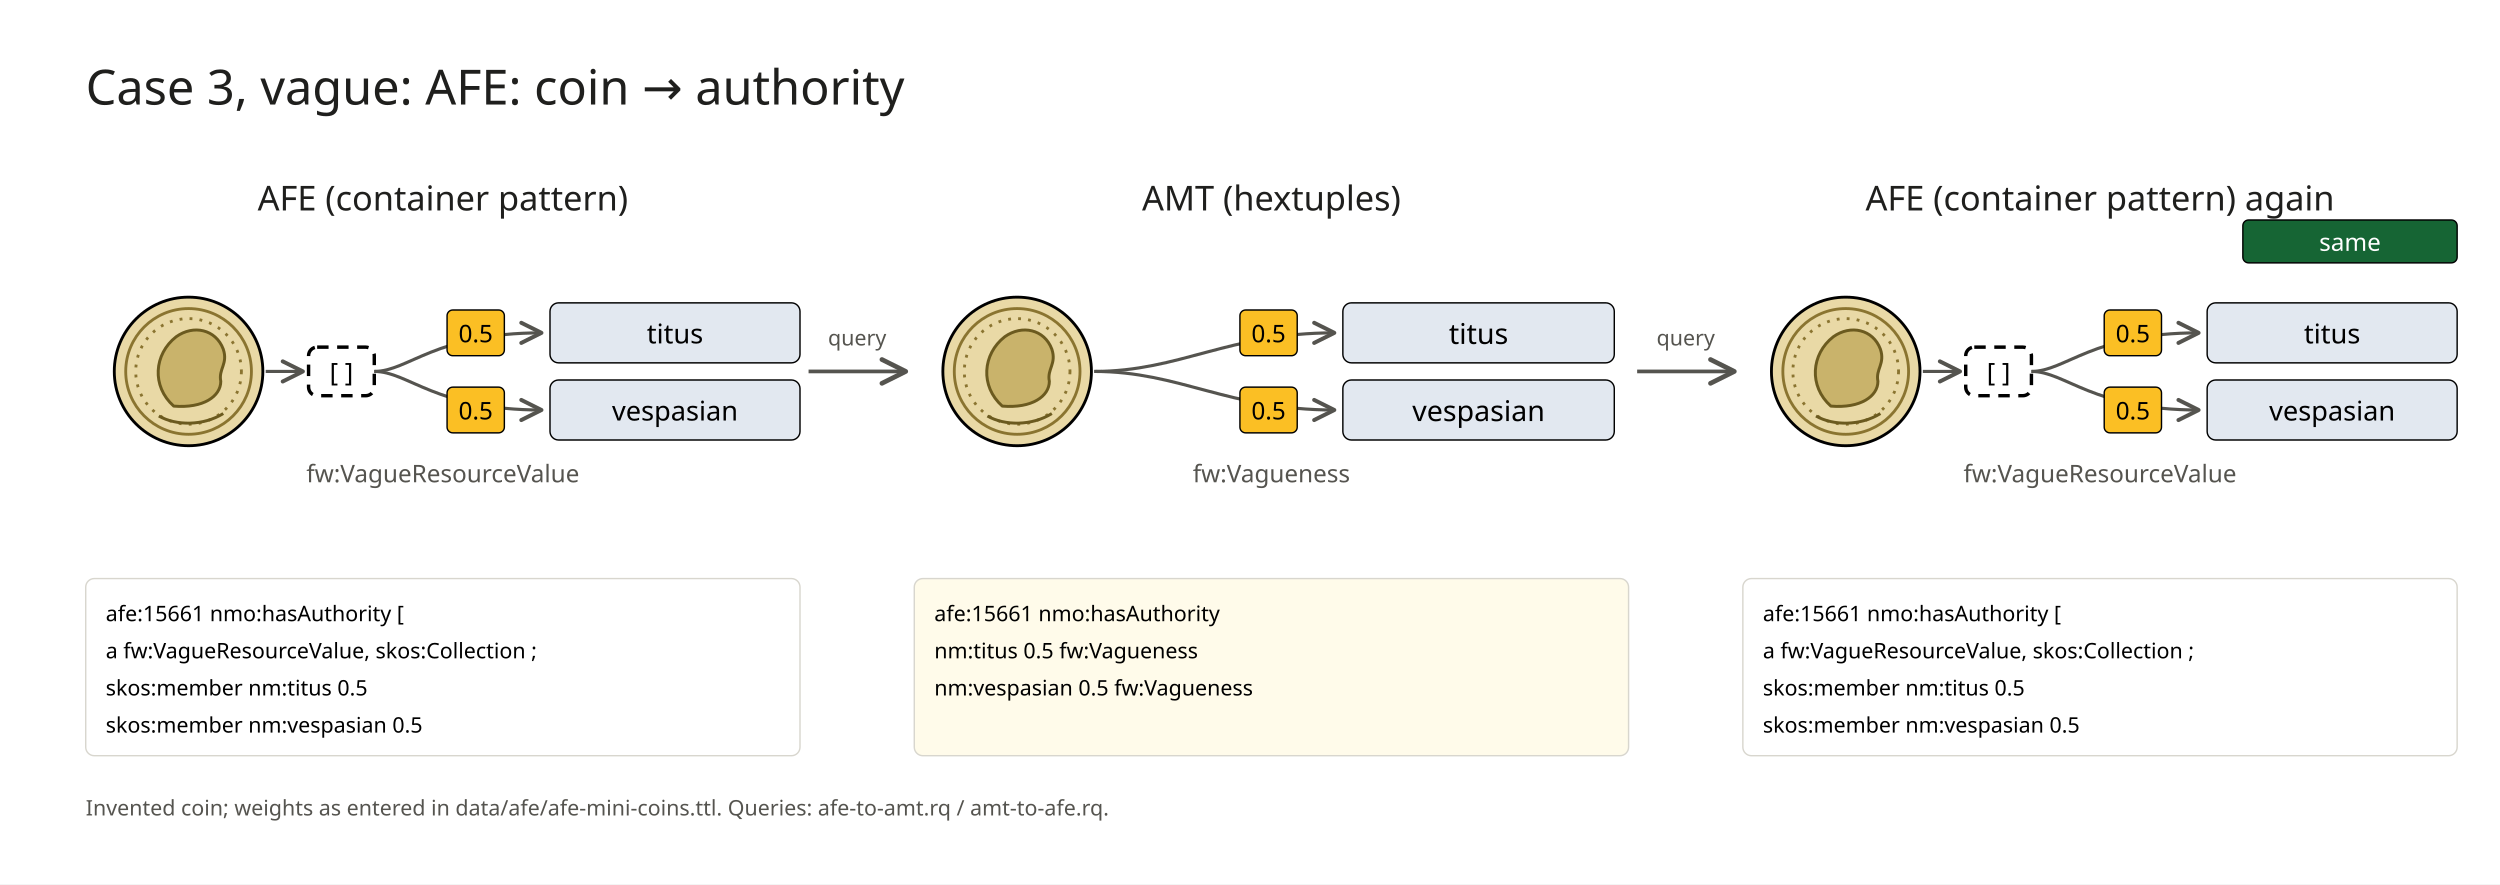
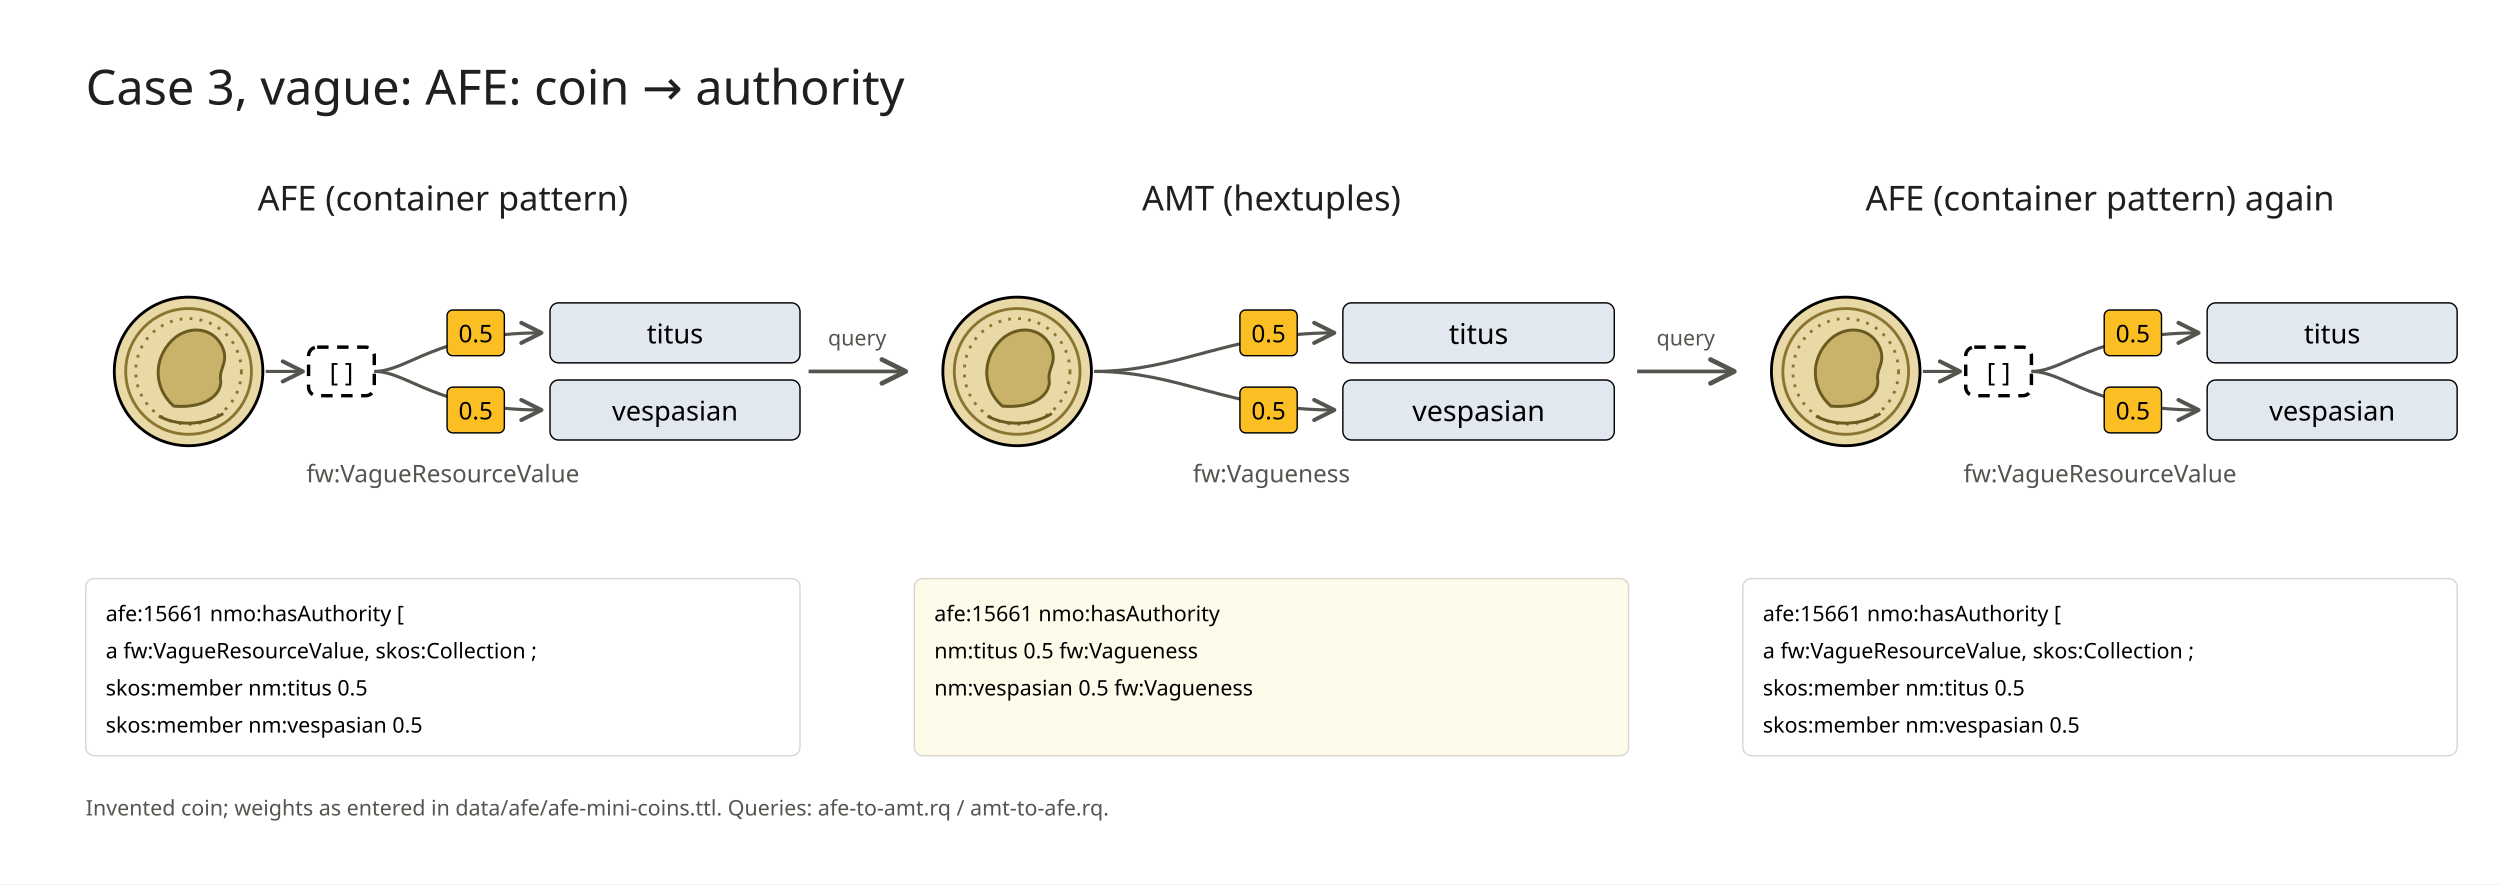
<svg xmlns="http://www.w3.org/2000/svg" width="1750" height="619" viewBox="0 0 1750 619" role="img">
  <rect width="1750" height="619" fill="#ffffff" />
  <defs>
    <marker id="a" viewBox="0 0 10 10" refX="9" refY="5" markerWidth="8" markerHeight="8" orient="auto-start-reverse">
      <path d="M1 1L9 5L1 9" fill="none" stroke="#55544f" stroke-width="1.6" stroke-linecap="round" stroke-linejoin="round" />
    </marker>
  </defs>
  <text x="60" y="60" text-anchor="start" dominant-baseline="central" font-family="Fira Sans" font-size="34" font-weight="500" fill="#1f1f1d">Case 3, vague: AFE: coin → authority</text>
  <text x="310.0" y="138" text-anchor="middle" dominant-baseline="central" font-family="Fira Sans" font-size="24" font-weight="500" fill="#1f1f1d">AFE (container pattern)</text>
  <g transform="translate(132,260)">
    <circle r="52" fill="#e9d9a6" stroke="#000000" stroke-width="2" />
    <circle r="44" fill="none" stroke="#8a7430" stroke-width="2" />
    <circle r="37" fill="none" stroke="#8a7430" stroke-width="2" stroke-dasharray="2 5" />
    <g transform="scale(0.867)">
      <path d="M-12,28 C-30,12 -28,-14 -10,-28 C4,-38 22,-34 28,-18 C32,-6 24,-2 26,8 C26,20 12,30 -12,28 Z" fill="#c9b36b" stroke="#6b5a1f" stroke-width="2.4" stroke-linejoin="round" />
      <path d="M-24,36 C-10,44 12,44 28,34" fill="none" stroke="#6b5a1f" stroke-width="2.4" />
    </g>
  </g>
  <path d="M186,260 L212,260" fill="none" stroke="#55544f" stroke-width="2.2" marker-end="url(#a)" />
  <rect x="216" y="243" width="46" height="34" rx="6" fill="#ffffff" stroke="#000000" stroke-width="2.4" stroke-dasharray="8 6" />
  <text x="239.0" y="260.0" text-anchor="middle" dominant-baseline="central" font-family="Fira Sans" font-size="18" font-weight="500" fill="#000000">[ ]</text>
  <path d="M262,260 C286,260 305,233.0 379,233.0" fill="none" stroke="#55544f" stroke-width="2.2" marker-end="url(#a)" />
  <rect x="312.95" y="217.0" width="40.1" height="32" rx="4" fill="#fbbf24" stroke="#000000" stroke-width="1" />
  <text x="333.0" y="233.0" text-anchor="middle" dominant-baseline="central" font-family="Fira Sans" font-size="17" fill="#000000">0.5</text>
  <rect x="385" y="212.0" width="175" height="42" rx="6" fill="#e2e8f0" stroke="#000000" stroke-width="1" />
  <text x="472.5" y="233.0" text-anchor="middle" dominant-baseline="central" font-family="Fira Sans" font-size="19" font-weight="500" fill="#000000">titus</text>
  <path d="M262,260 C286,260 305,287.0 379,287.0" fill="none" stroke="#55544f" stroke-width="2.2" marker-end="url(#a)" />
  <rect x="312.95" y="271.0" width="40.1" height="32" rx="4" fill="#fbbf24" stroke="#000000" stroke-width="1" />
  <text x="333.0" y="287.0" text-anchor="middle" dominant-baseline="central" font-family="Fira Sans" font-size="17" fill="#000000">0.5</text>
  <rect x="385" y="266.0" width="175" height="42" rx="6" fill="#e2e8f0" stroke="#000000" stroke-width="1" />
  <text x="472.5" y="287.0" text-anchor="middle" dominant-baseline="central" font-family="Fira Sans" font-size="19" font-weight="500" fill="#000000">vespasian</text>
  <text x="310.0" y="331.0" text-anchor="middle" dominant-baseline="central" font-family="Fira Sans" font-size="17" font-weight="500" fill="#55544f">fw:VagueResourceValue</text>
  <rect x="60" y="405" width="500" height="124" rx="6" fill="#ffffff" stroke="#d8d6ce" stroke-width="1" />
  <text x="74" y="429" text-anchor="start" dominant-baseline="central" font-family="Fira Sans" font-size="15" fill="#000000">afe:15661  nmo:hasAuthority  [</text>
  <text x="74" y="455" text-anchor="start" dominant-baseline="central" font-family="Fira Sans" font-size="15" fill="#000000">    a fw:VagueResourceValue, skos:Collection ;</text>
  <text x="74" y="481" text-anchor="start" dominant-baseline="central" font-family="Fira Sans" font-size="15" fill="#000000">    skos:member  nm:titus   0.5</text>
  <text x="74" y="507" text-anchor="start" dominant-baseline="central" font-family="Fira Sans" font-size="15" fill="#000000">    skos:member  nm:vespasian   0.5</text>
  <text x="890.0" y="138" text-anchor="middle" dominant-baseline="central" font-family="Fira Sans" font-size="24" font-weight="500" fill="#1f1f1d">AMT (hextuples)</text>
  <g transform="translate(712,260)">
    <circle r="52" fill="#e9d9a6" stroke="#000000" stroke-width="2" />
    <circle r="44" fill="none" stroke="#8a7430" stroke-width="2" />
    <circle r="37" fill="none" stroke="#8a7430" stroke-width="2" stroke-dasharray="2 5" />
    <g transform="scale(0.867)">
      <path d="M-12,28 C-30,12 -28,-14 -10,-28 C4,-38 22,-34 28,-18 C32,-6 24,-2 26,8 C26,20 12,30 -12,28 Z" fill="#c9b36b" stroke="#6b5a1f" stroke-width="2.4" stroke-linejoin="round" />
      <path d="M-24,36 C-10,44 12,44 28,34" fill="none" stroke="#6b5a1f" stroke-width="2.4" />
    </g>
  </g>
  <path d="M766,260 C826,260 860,233.0 934,233.0" fill="none" stroke="#55544f" stroke-width="2.2" marker-end="url(#a)" />
  <rect x="867.95" y="217.0" width="40.1" height="32" rx="4" fill="#fbbf24" stroke="#000000" stroke-width="1" />
  <text x="888.0" y="233.0" text-anchor="middle" dominant-baseline="central" font-family="Fira Sans" font-size="17" fill="#000000">0.5</text>
  <rect x="940" y="212.0" width="190" height="42" rx="6" fill="#e2e8f0" stroke="#000000" stroke-width="1" />
  <text x="1035.0" y="233.0" text-anchor="middle" dominant-baseline="central" font-family="Fira Sans" font-size="20" font-weight="500" fill="#000000">titus</text>
  <path d="M766,260 C826,260 860,287.0 934,287.0" fill="none" stroke="#55544f" stroke-width="2.2" marker-end="url(#a)" />
  <rect x="867.95" y="271.0" width="40.1" height="32" rx="4" fill="#fbbf24" stroke="#000000" stroke-width="1" />
  <text x="888.0" y="287.0" text-anchor="middle" dominant-baseline="central" font-family="Fira Sans" font-size="17" fill="#000000">0.5</text>
  <rect x="940" y="266.0" width="190" height="42" rx="6" fill="#e2e8f0" stroke="#000000" stroke-width="1" />
  <text x="1035.0" y="287.0" text-anchor="middle" dominant-baseline="central" font-family="Fira Sans" font-size="20" font-weight="500" fill="#000000">vespasian</text>
  <text x="890.0" y="331.0" text-anchor="middle" dominant-baseline="central" font-family="Fira Sans" font-size="17" font-weight="500" fill="#55544f">fw:Vagueness</text>
  <rect x="640" y="405" width="500" height="124" rx="6" fill="#fffbea" stroke="#d8d6ce" stroke-width="1" />
  <text x="654" y="429" text-anchor="start" dominant-baseline="central" font-family="Fira Sans" font-size="15" fill="#000000">afe:15661  nmo:hasAuthority</text>
  <text x="654" y="455" text-anchor="start" dominant-baseline="central" font-family="Fira Sans" font-size="15" fill="#000000">    nm:titus   0.5   fw:Vagueness</text>
  <text x="654" y="481" text-anchor="start" dominant-baseline="central" font-family="Fira Sans" font-size="15" fill="#000000">    nm:vespasian   0.5   fw:Vagueness</text>
  <text x="1470.0" y="138" text-anchor="middle" dominant-baseline="central" font-family="Fira Sans" font-size="24" font-weight="500" fill="#1f1f1d">AFE (container pattern) again</text>
  <g transform="translate(1292,260)">
    <circle r="52" fill="#e9d9a6" stroke="#000000" stroke-width="2" />
    <circle r="44" fill="none" stroke="#8a7430" stroke-width="2" />
    <circle r="37" fill="none" stroke="#8a7430" stroke-width="2" stroke-dasharray="2 5" />
    <g transform="scale(0.867)">
      <path d="M-12,28 C-30,12 -28,-14 -10,-28 C4,-38 22,-34 28,-18 C32,-6 24,-2 26,8 C26,20 12,30 -12,28 Z" fill="#c9b36b" stroke="#6b5a1f" stroke-width="2.4" stroke-linejoin="round" />
      <path d="M-24,36 C-10,44 12,44 28,34" fill="none" stroke="#6b5a1f" stroke-width="2.4" />
    </g>
  </g>
  <path d="M1346,260 L1372,260" fill="none" stroke="#55544f" stroke-width="2.2" marker-end="url(#a)" />
  <rect x="1376" y="243" width="46" height="34" rx="6" fill="#ffffff" stroke="#000000" stroke-width="2.4" stroke-dasharray="8 6" />
  <text x="1399.0" y="260.0" text-anchor="middle" dominant-baseline="central" font-family="Fira Sans" font-size="18" font-weight="500" fill="#000000">[ ]</text>
  <path d="M1422,260 C1446,260 1465,233.0 1539,233.0" fill="none" stroke="#55544f" stroke-width="2.2" marker-end="url(#a)" />
  <rect x="1472.95" y="217.0" width="40.1" height="32" rx="4" fill="#fbbf24" stroke="#000000" stroke-width="1" />
  <text x="1493.0" y="233.0" text-anchor="middle" dominant-baseline="central" font-family="Fira Sans" font-size="17" fill="#000000">0.5</text>
  <rect x="1545" y="212.0" width="175" height="42" rx="6" fill="#e2e8f0" stroke="#000000" stroke-width="1" />
  <text x="1632.5" y="233.0" text-anchor="middle" dominant-baseline="central" font-family="Fira Sans" font-size="19" font-weight="500" fill="#000000">titus</text>
  <path d="M1422,260 C1446,260 1465,287.0 1539,287.0" fill="none" stroke="#55544f" stroke-width="2.2" marker-end="url(#a)" />
  <rect x="1472.95" y="271.0" width="40.1" height="32" rx="4" fill="#fbbf24" stroke="#000000" stroke-width="1" />
  <text x="1493.0" y="287.0" text-anchor="middle" dominant-baseline="central" font-family="Fira Sans" font-size="17" fill="#000000">0.5</text>
  <rect x="1545" y="266.0" width="175" height="42" rx="6" fill="#e2e8f0" stroke="#000000" stroke-width="1" />
  <text x="1632.5" y="287.0" text-anchor="middle" dominant-baseline="central" font-family="Fira Sans" font-size="19" font-weight="500" fill="#000000">vespasian</text>
  <text x="1470.0" y="331.0" text-anchor="middle" dominant-baseline="central" font-family="Fira Sans" font-size="17" font-weight="500" fill="#55544f">fw:VagueResourceValue</text>
  <rect x="1220" y="405" width="500" height="124" rx="6" fill="#ffffff" stroke="#d8d6ce" stroke-width="1" />
  <text x="1234" y="429" text-anchor="start" dominant-baseline="central" font-family="Fira Sans" font-size="15" fill="#000000">afe:15661  nmo:hasAuthority  [</text>
  <text x="1234" y="455" text-anchor="start" dominant-baseline="central" font-family="Fira Sans" font-size="15" fill="#000000">    a fw:VagueResourceValue, skos:Collection ;</text>
  <text x="1234" y="481" text-anchor="start" dominant-baseline="central" font-family="Fira Sans" font-size="15" fill="#000000">    skos:member  nm:titus   0.5</text>
  <text x="1234" y="507" text-anchor="start" dominant-baseline="central" font-family="Fira Sans" font-size="15" fill="#000000">    skos:member  nm:vespasian   0.5</text>
-   <rect x="1570" y="154" width="150" height="30" rx="4" fill="#166534" stroke="#000000" stroke-width="1" />
-   <text x="1645" y="169" text-anchor="middle" dominant-baseline="central" font-family="Fira Sans" font-size="17" font-weight="500" fill="#ffffff">same</text>
  <path d="M566,260 L634,260" fill="none" stroke="#55544f" stroke-width="2.6" marker-end="url(#a)" />
  <text x="600.0" y="236" text-anchor="middle" dominant-baseline="central" font-family="Fira Sans" font-size="15" fill="#55544f">query</text>
  <path d="M1146,260 L1214,260" fill="none" stroke="#55544f" stroke-width="2.6" marker-end="url(#a)" />
  <text x="1180.0" y="236" text-anchor="middle" dominant-baseline="central" font-family="Fira Sans" font-size="15" fill="#55544f">query</text>
  <text x="60" y="565" text-anchor="start" dominant-baseline="central" font-family="Fira Sans" font-size="15" fill="#55544f">Invented coin; weights as entered in data/afe/afe-mini-coins.ttl. Queries: afe-to-amt.rq / amt-to-afe.rq.</text>
</svg>
